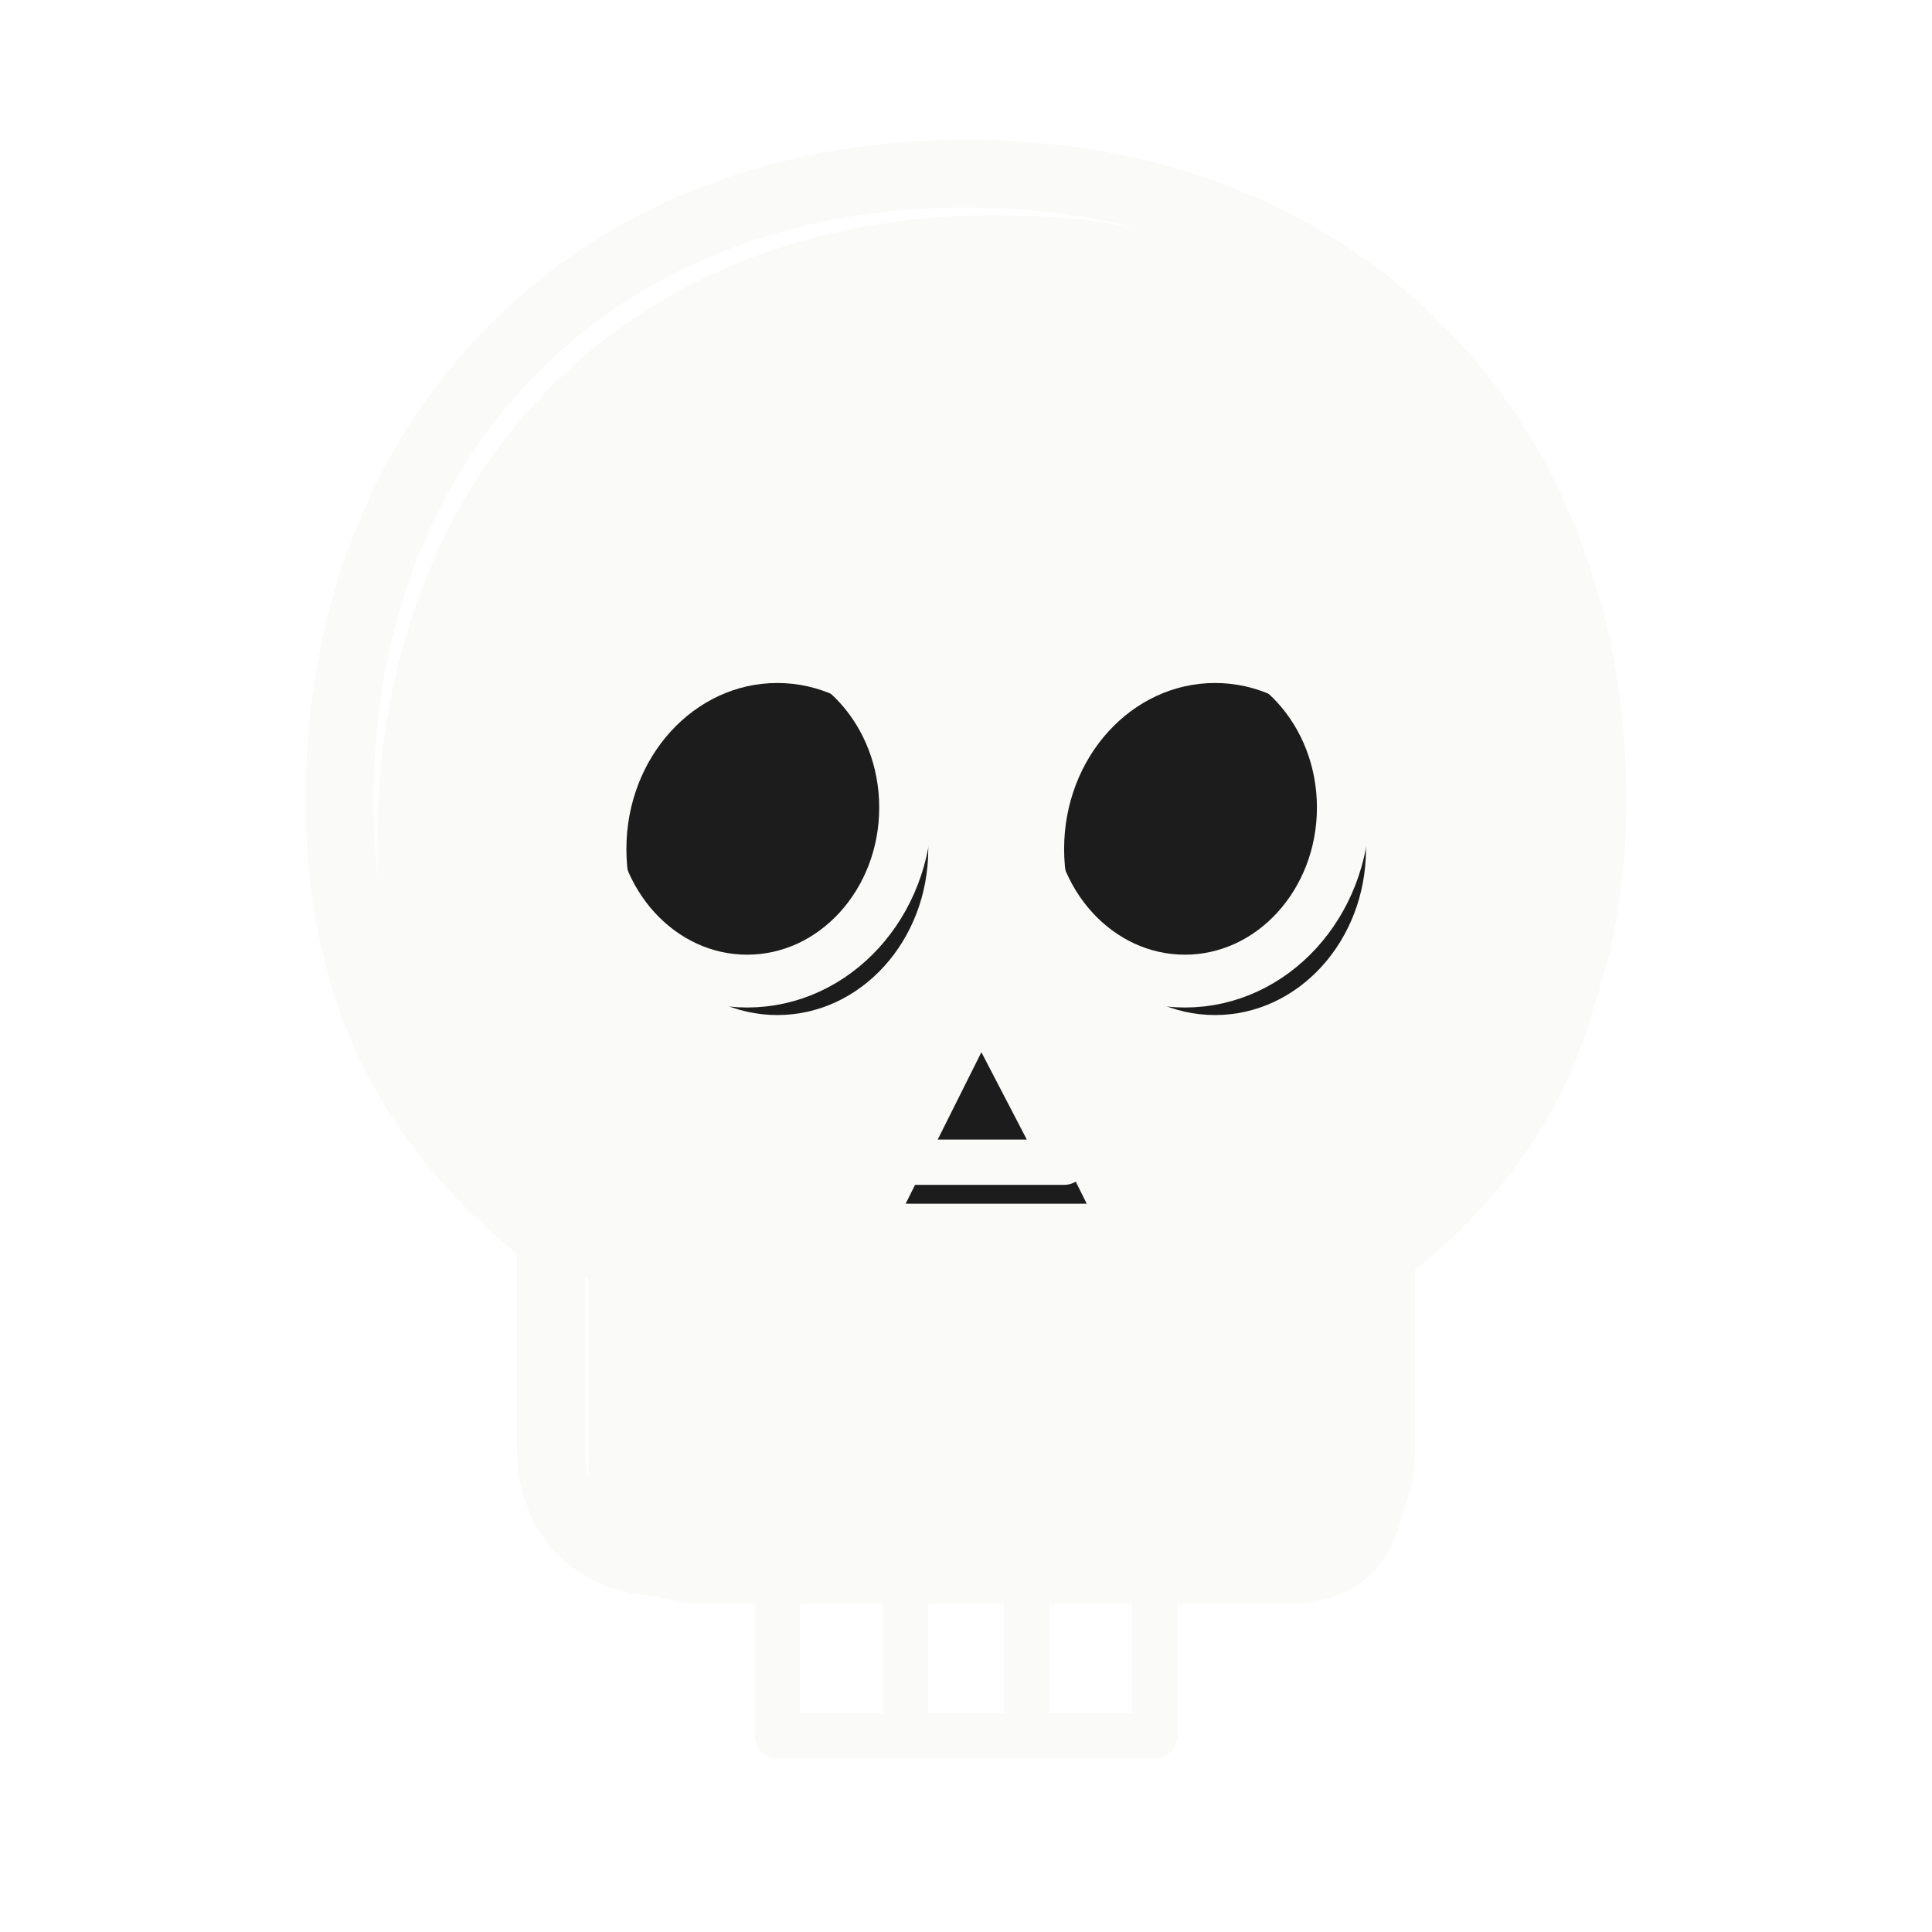
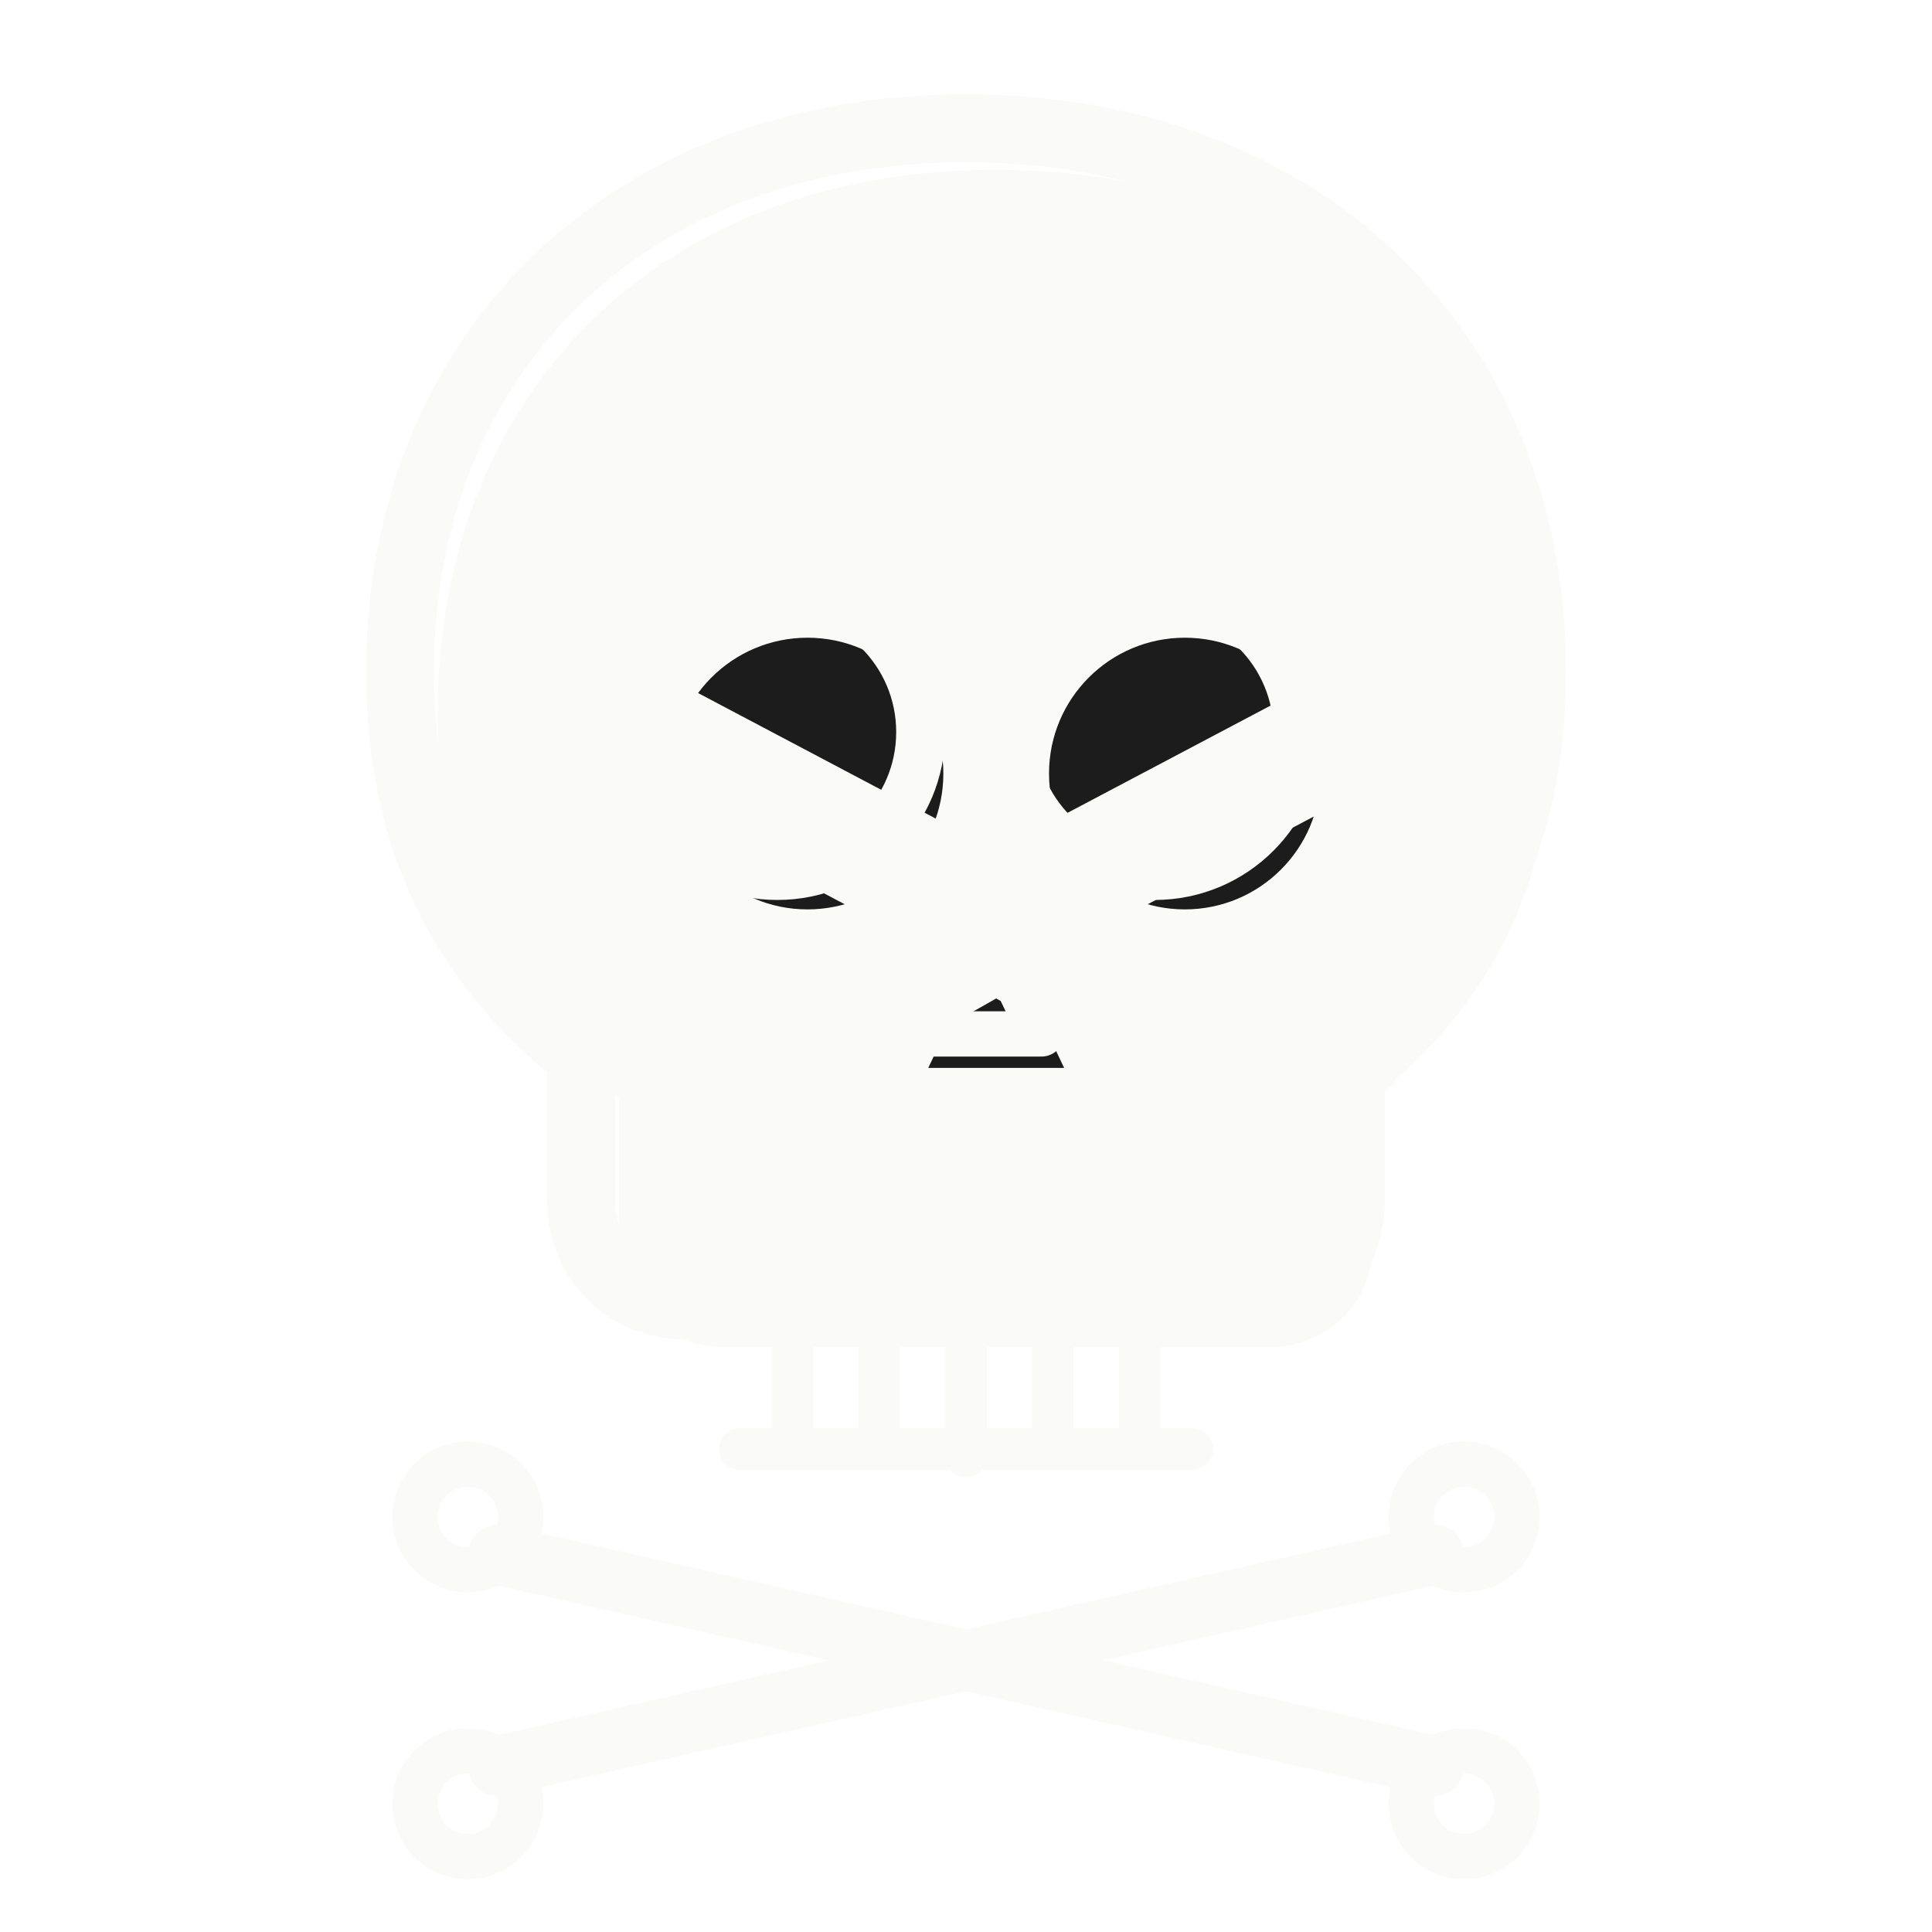
<svg xmlns="http://www.w3.org/2000/svg" width="512" height="512" viewBox="0 0 512 512" fill="none" stroke="#fafaf8" stroke-linecap="round" stroke-linejoin="round">
  <g stroke="none" transform="translate(8 9)">
-     <path fill="#fafaf8" d="M256 48C156 48 92 118 92 214C92 266 112 302 148 330L148 386C148 404 160 416 178 416L334 416C352 416 364 404 364 386L364 330C400 302 420 266 420 214C420 118 356 48 256 48Z" />
-     <ellipse fill="#1c1c1c" cx="198" cy="216" rx="40" ry="44" />
-     <ellipse fill="#1c1c1c" cx="314" cy="216" rx="40" ry="44" />
-     <path fill="#1c1c1c" d="M256 262L232 310L280 310Z" />
+     <path fill="#fafaf8" d="M256 36C166 36 108 96 108 180C108 226 126 258 156 282L156 320C156 336 168 348 184 348L328 348C344 348 356 336 356 320L356 282C386 258 404 226 404 180C404 96 346 36 256 36Z" />
+     <circle fill="#1c1c1c" cx="206" cy="196" r="36" />
+     <circle fill="#1c1c1c" cx="306" cy="196" r="36" />
+     <path fill="#1c1c1c" d="M256 236L238 274L274 274Z" />
+     <path fill="#fafaf8" d="M120 400L150 372L256 452L362 372L392 400L286 480L362 540L330 568L256 508L182 568L150 540L226 480Z" transform="translate(0 -100) scale(1 .7)" />
  </g>
-   <path stroke-width="18" d="M256 46C156 46 90 116 90 212C90 264 110 300 146 328L146 384C146 402 158 414 176 414L336 414C354 414 366 402 366 384L366 328C402 300 422 264 422 212C422 116 356 46 256 46" />
-   <path stroke-width="7" opacity=".7" d="M126 196C132 140 170 92 230 76" />
-   <ellipse stroke-width="14" cx="198" cy="214" rx="42" ry="46" />
-   <ellipse stroke-width="14" cx="314" cy="214" rx="42" ry="46" />
-   <path stroke-width="12" d="M256 258L230 308L282 308Z" />
-   <path stroke-width="12" d="M206 414L206 460L306 460L306 414M240 414L240 460M272 414L272 460" />
-   <g stroke-width="6" opacity=".55">
-     <path d="M346 120L362 104" />
-     <path d="M360 140L380 120" />
-   </g>
+   <path stroke-width="18" d="M256 34C166 34 106 94 106 178C106 224 124 256 154 280L154 318C154 334 166 346 182 346L330 346C346 346 358 334 358 318L358 280C388 256 406 224 406 178C406 94 346 34 256 34" />
+   <circle stroke-width="13" cx="206" cy="194" r="38" />
+   <circle stroke-width="13" cx="306" cy="194" r="38" />
+   <path stroke-width="12" d="M256 232L236 274L276 274Z" />
+   <path stroke-width="11" d="M210 346L210 380M233 346L233 384M256 346L256 386M279 346L279 384M302 346L302 380M196 384L316 384" />
+   <path stroke-width="16" d="M132 412L380 468M380 412L132 468" />
+   <circle stroke-width="12" cx="124" cy="402" r="14" />
+   <circle stroke-width="12" cx="124" cy="478" r="14" />
+   <circle stroke-width="12" cx="388" cy="402" r="14" />
+   <circle stroke-width="12" cx="388" cy="478" r="14" />
+   <path stroke-width="7" opacity=".7" d="M140 176C144 126 182 80 236 62" />
</svg>
